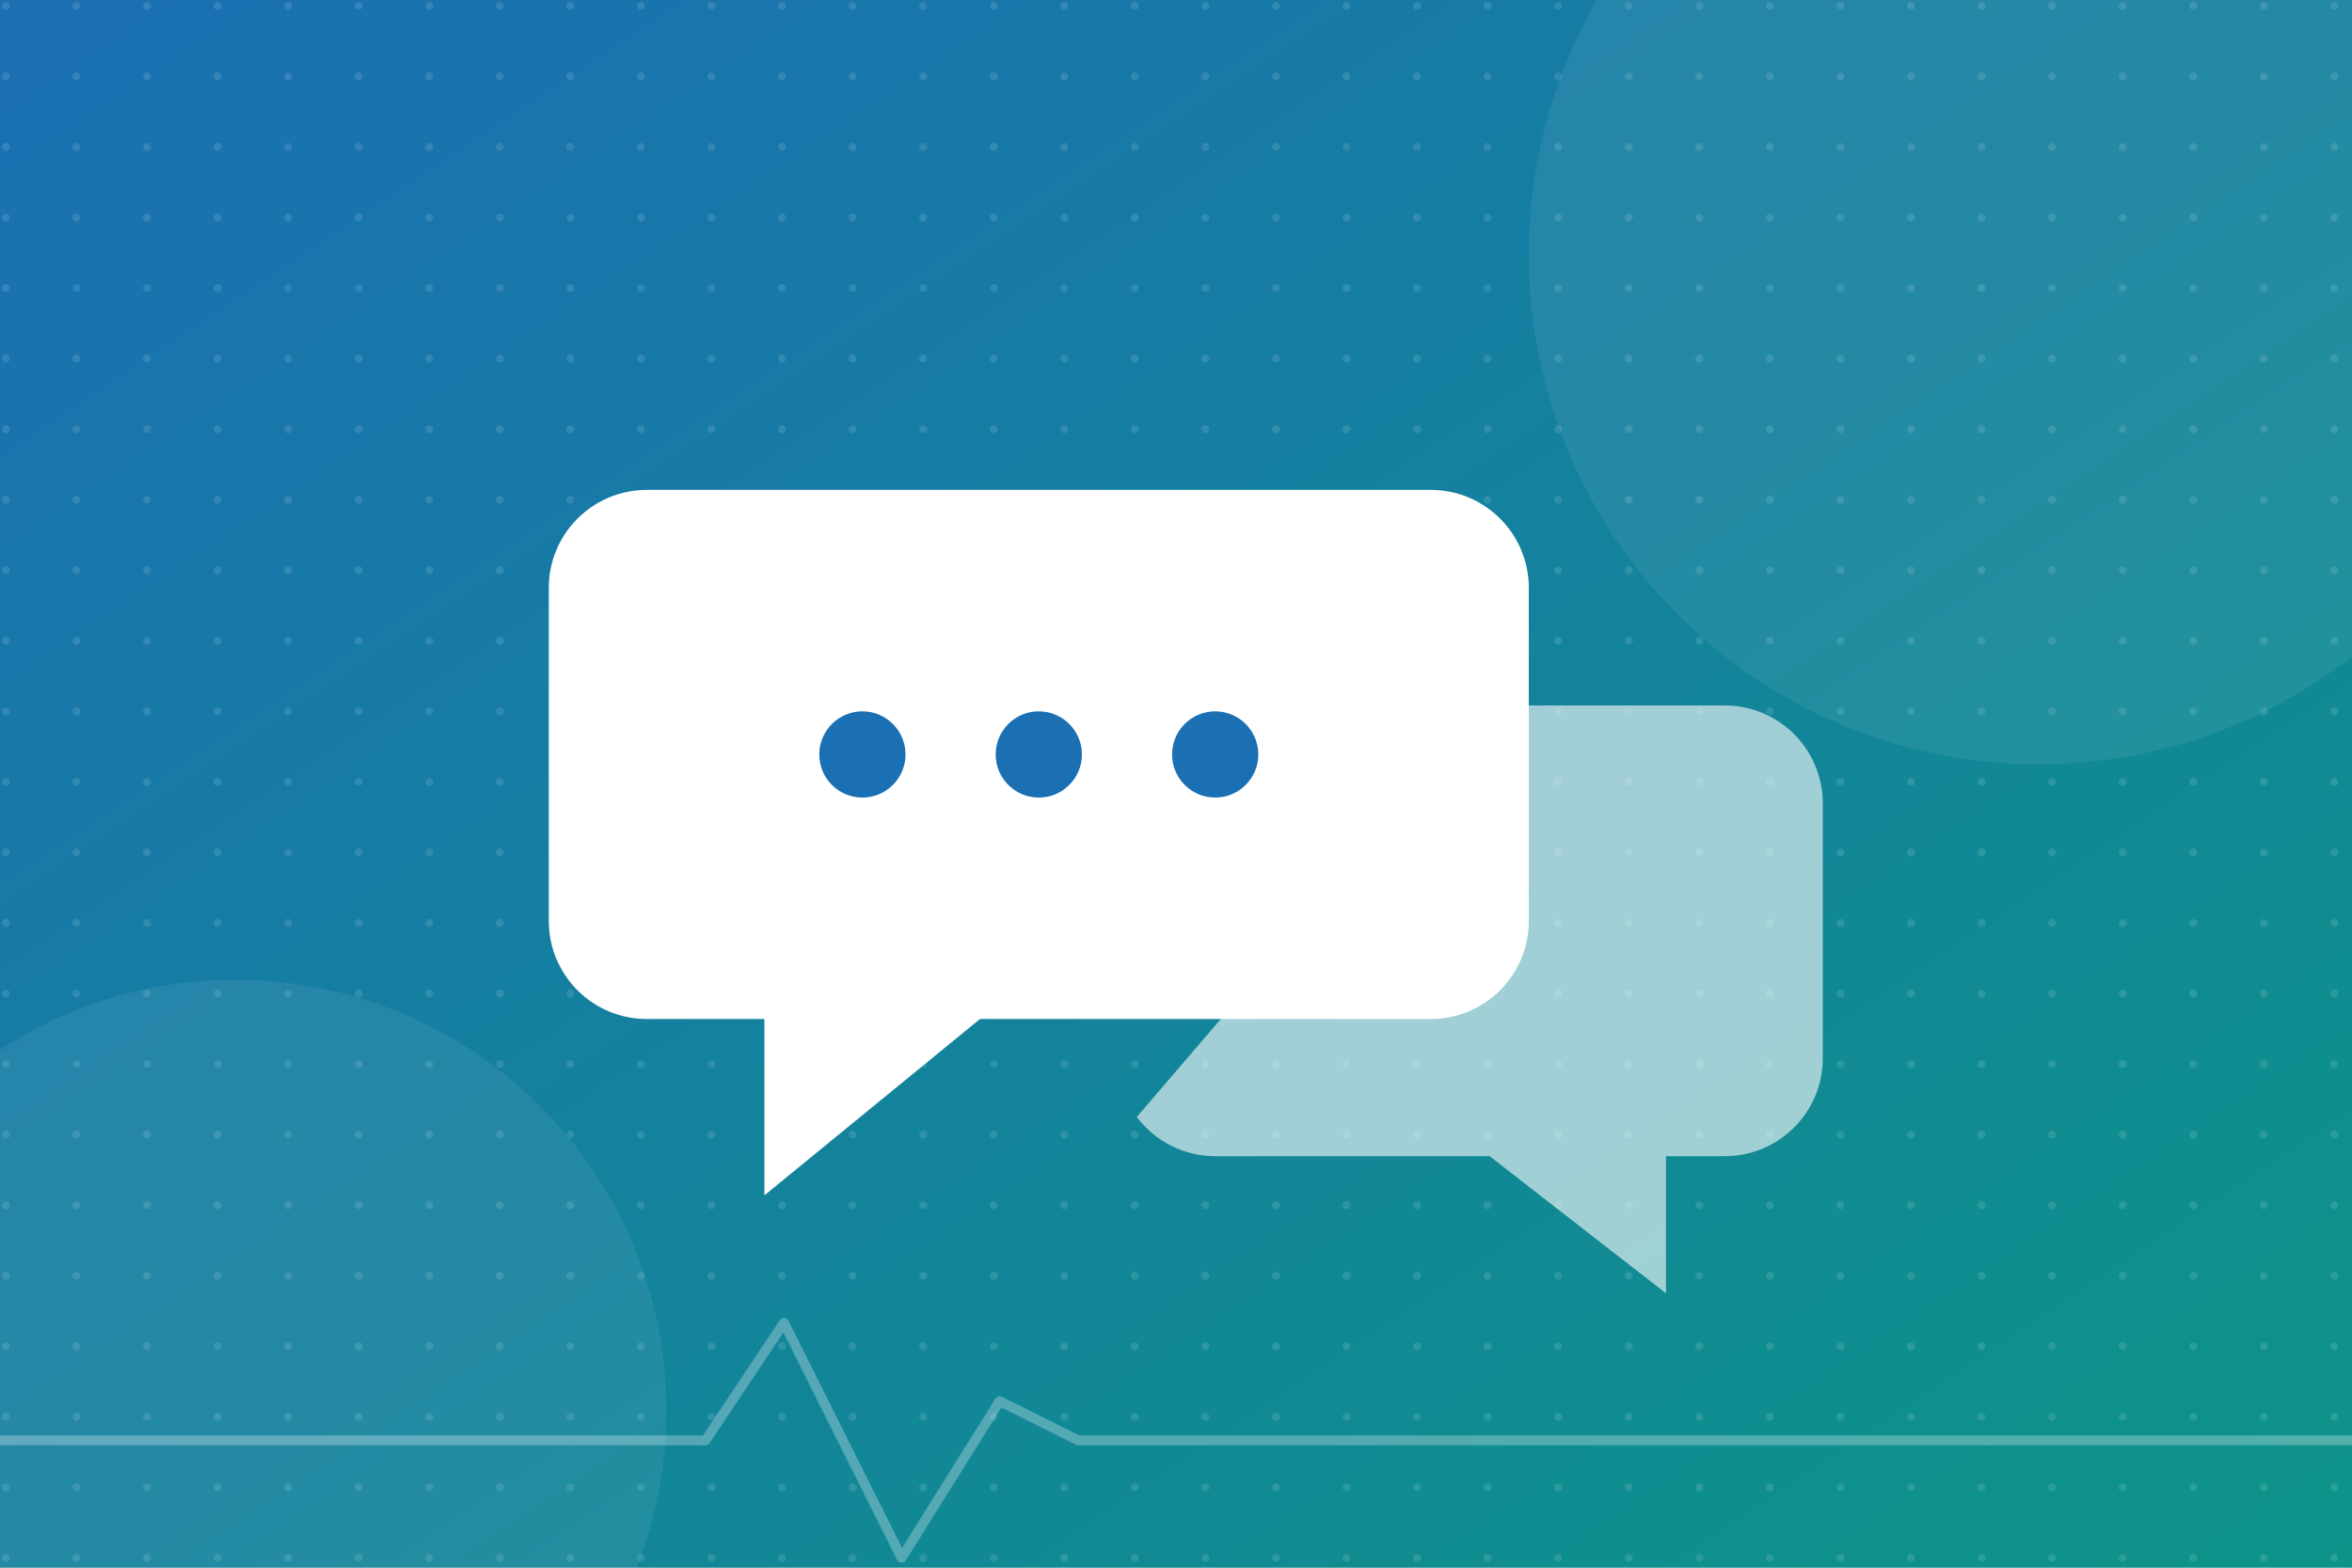
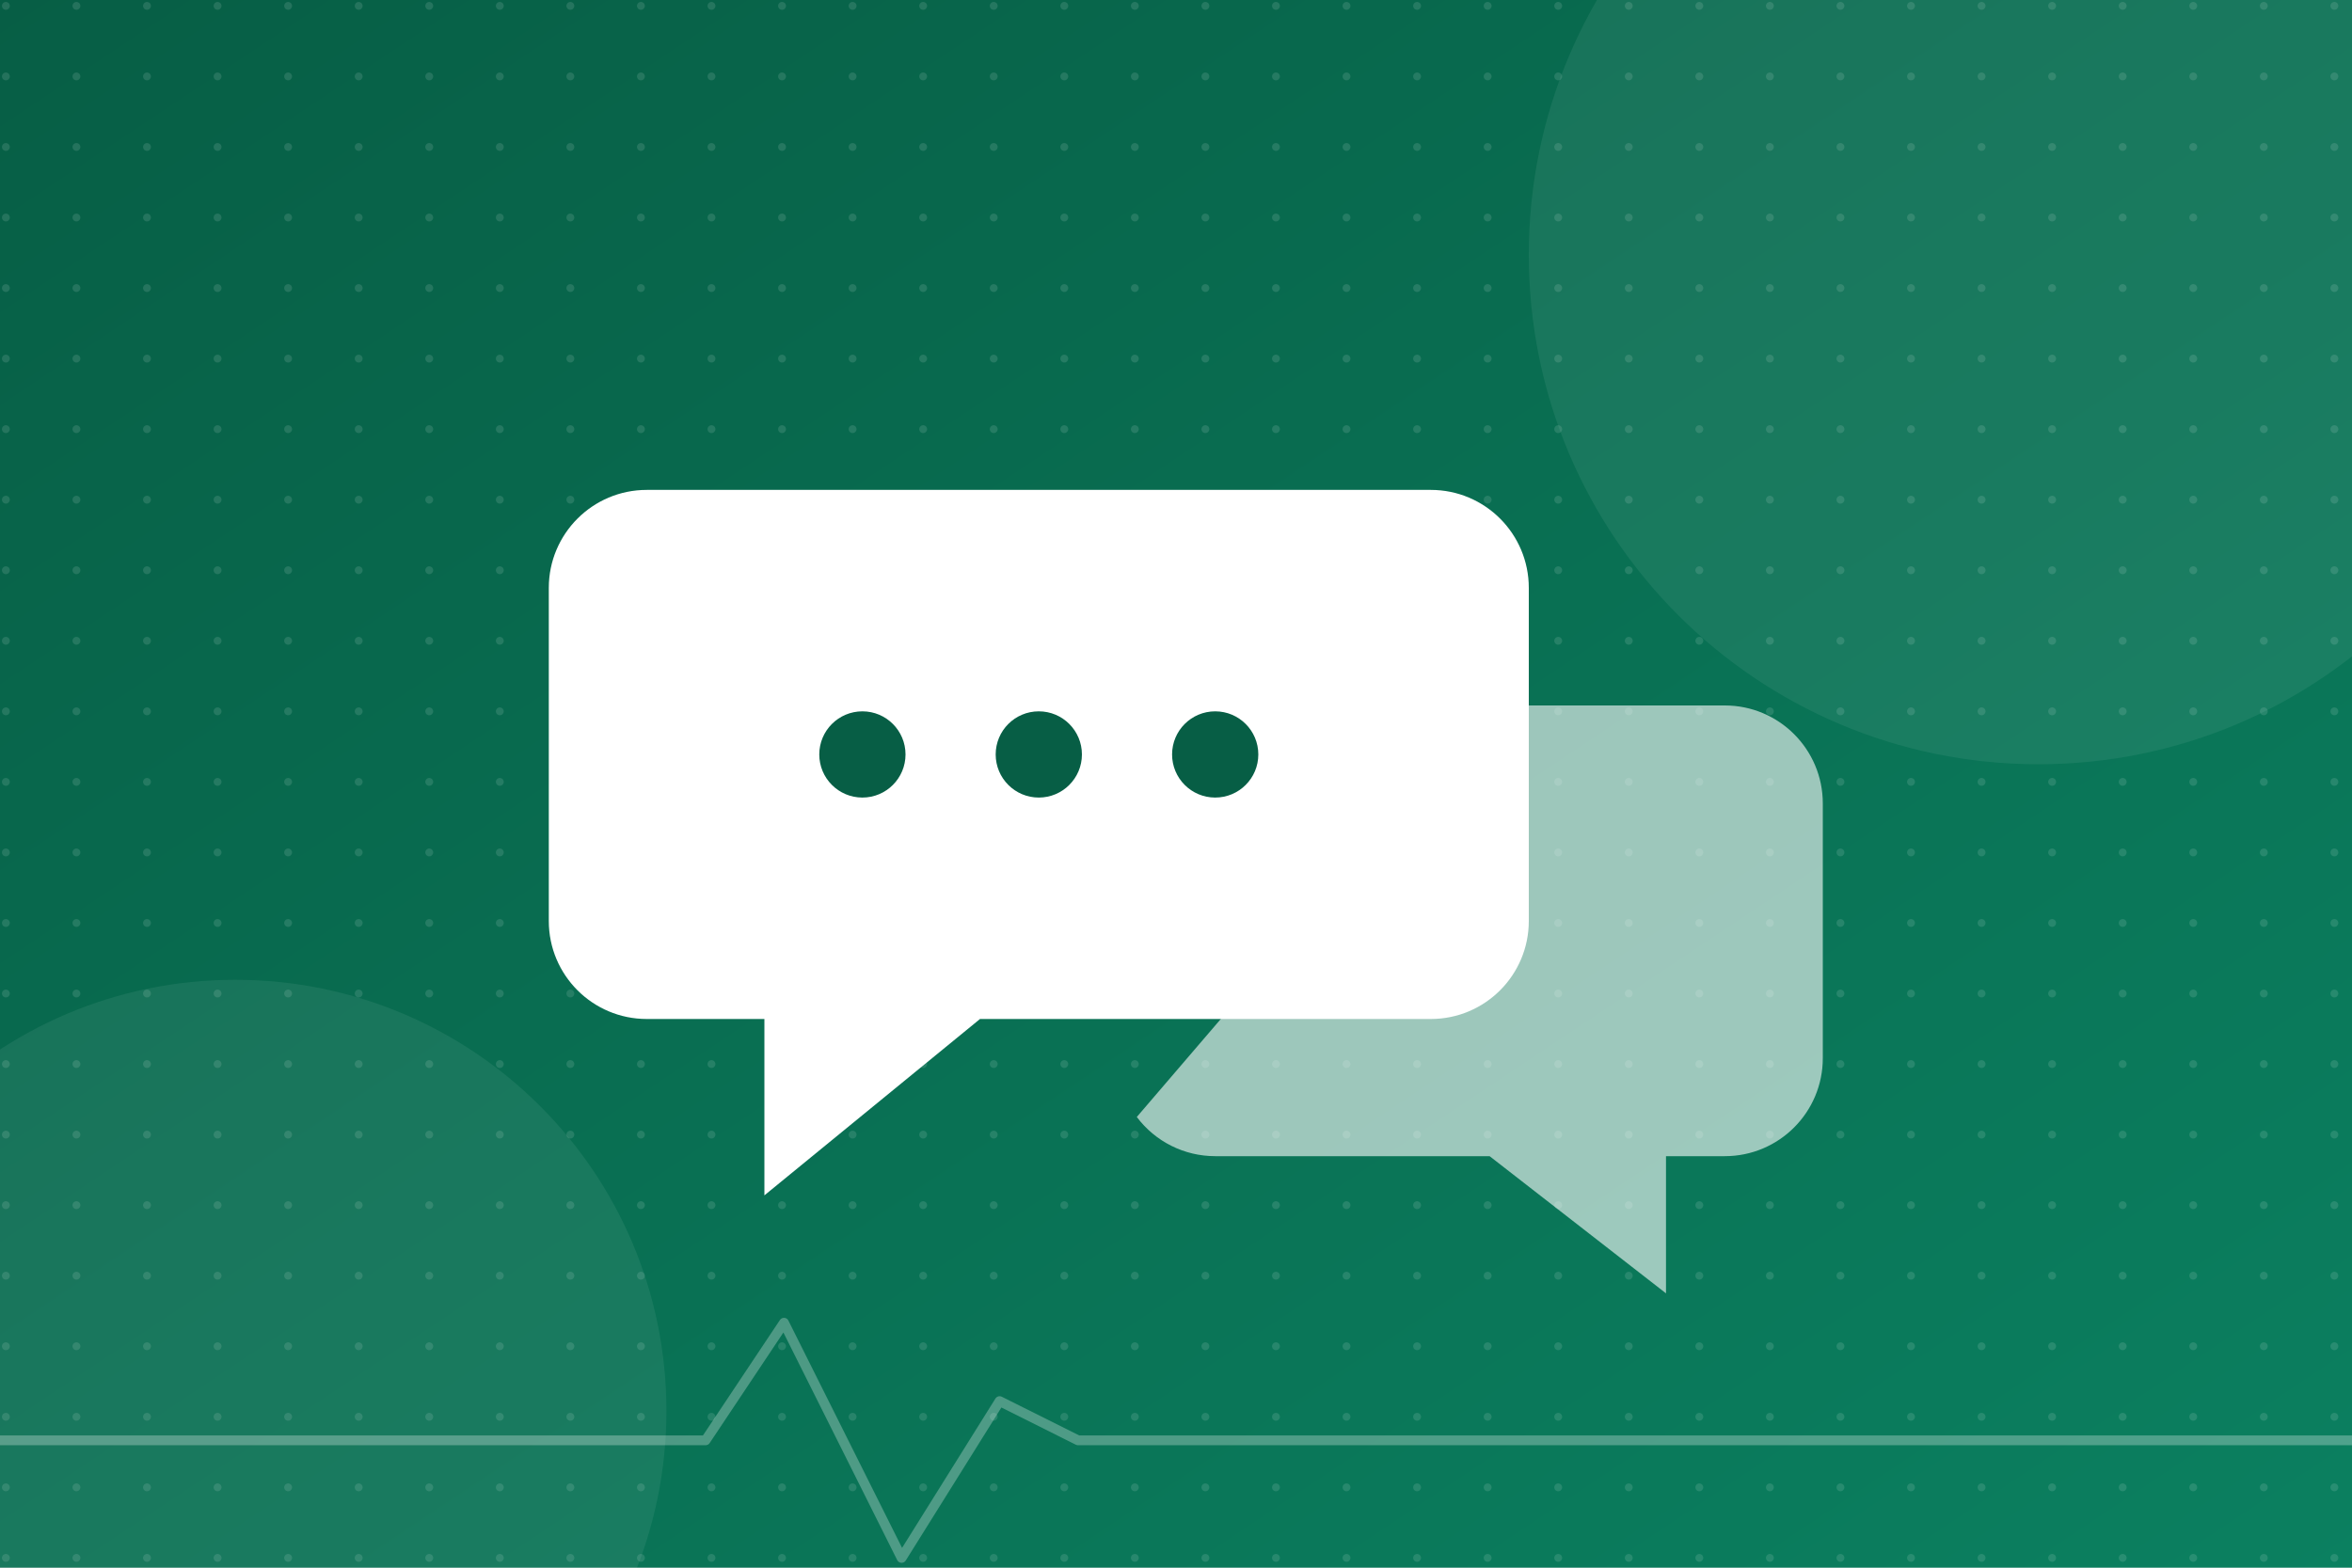
<svg xmlns="http://www.w3.org/2000/svg" viewBox="0 0 1200 800" preserveAspectRatio="xMidYMid slice">
  <defs>
    <linearGradient id="g" x1="0" y1="0" x2="1" y2="1">
-       <stop offset="0" stop-color="#1B6FB3" />
-       <stop offset="1" stop-color="#0D9488" />
+       <stop offset="0" stop-color="#075E45" />
+       <stop offset="1" stop-color="#0B8060" />
    </linearGradient>
    <pattern id="d" width="36" height="36" patternUnits="userSpaceOnUse">
      <circle cx="3" cy="3" r="2" fill="#fff" opacity=".12" />
    </pattern>
  </defs>
  <rect width="1200" height="800" fill="url(#g)" />
  <rect width="1200" height="800" fill="url(#d)" />
  <circle cx="1040" cy="130" r="260" fill="#fff" opacity=".07" />
  <circle cx="120" cy="720" r="220" fill="#fff" opacity=".07" />
  <path d="M0 735h360l40-60 60 120 50-80 40 20h650" fill="none" stroke="#fff" stroke-width="5" opacity=".28" stroke-linecap="round" stroke-linejoin="round" />
  <path d="M330 250h400a50 50 0 0150 50v170a50 50 0 01-50 50H500l-110 90v-90h-60a50 50 0 01-50-50V300a50 50 0 0150-50z" fill="#fff" />
  <path d="M760 360h120a50 50 0 0150 50v130a50 50 0 01-50 50h-30v70l-90-70H620a50 50 0 01-40-20" fill="#fff" opacity=".6" />
-   <circle cx="440" cy="385" r="22" fill="#1B6FB3" />
-   <circle cx="530" cy="385" r="22" fill="#1B6FB3" />
-   <circle cx="620" cy="385" r="22" fill="#1B6FB3" />
+   <circle cx="440" cy="385" r="22" fill="#075E45" />
+   <circle cx="530" cy="385" r="22" fill="#075E45" />
+   <circle cx="620" cy="385" r="22" fill="#075E45" />
</svg>
